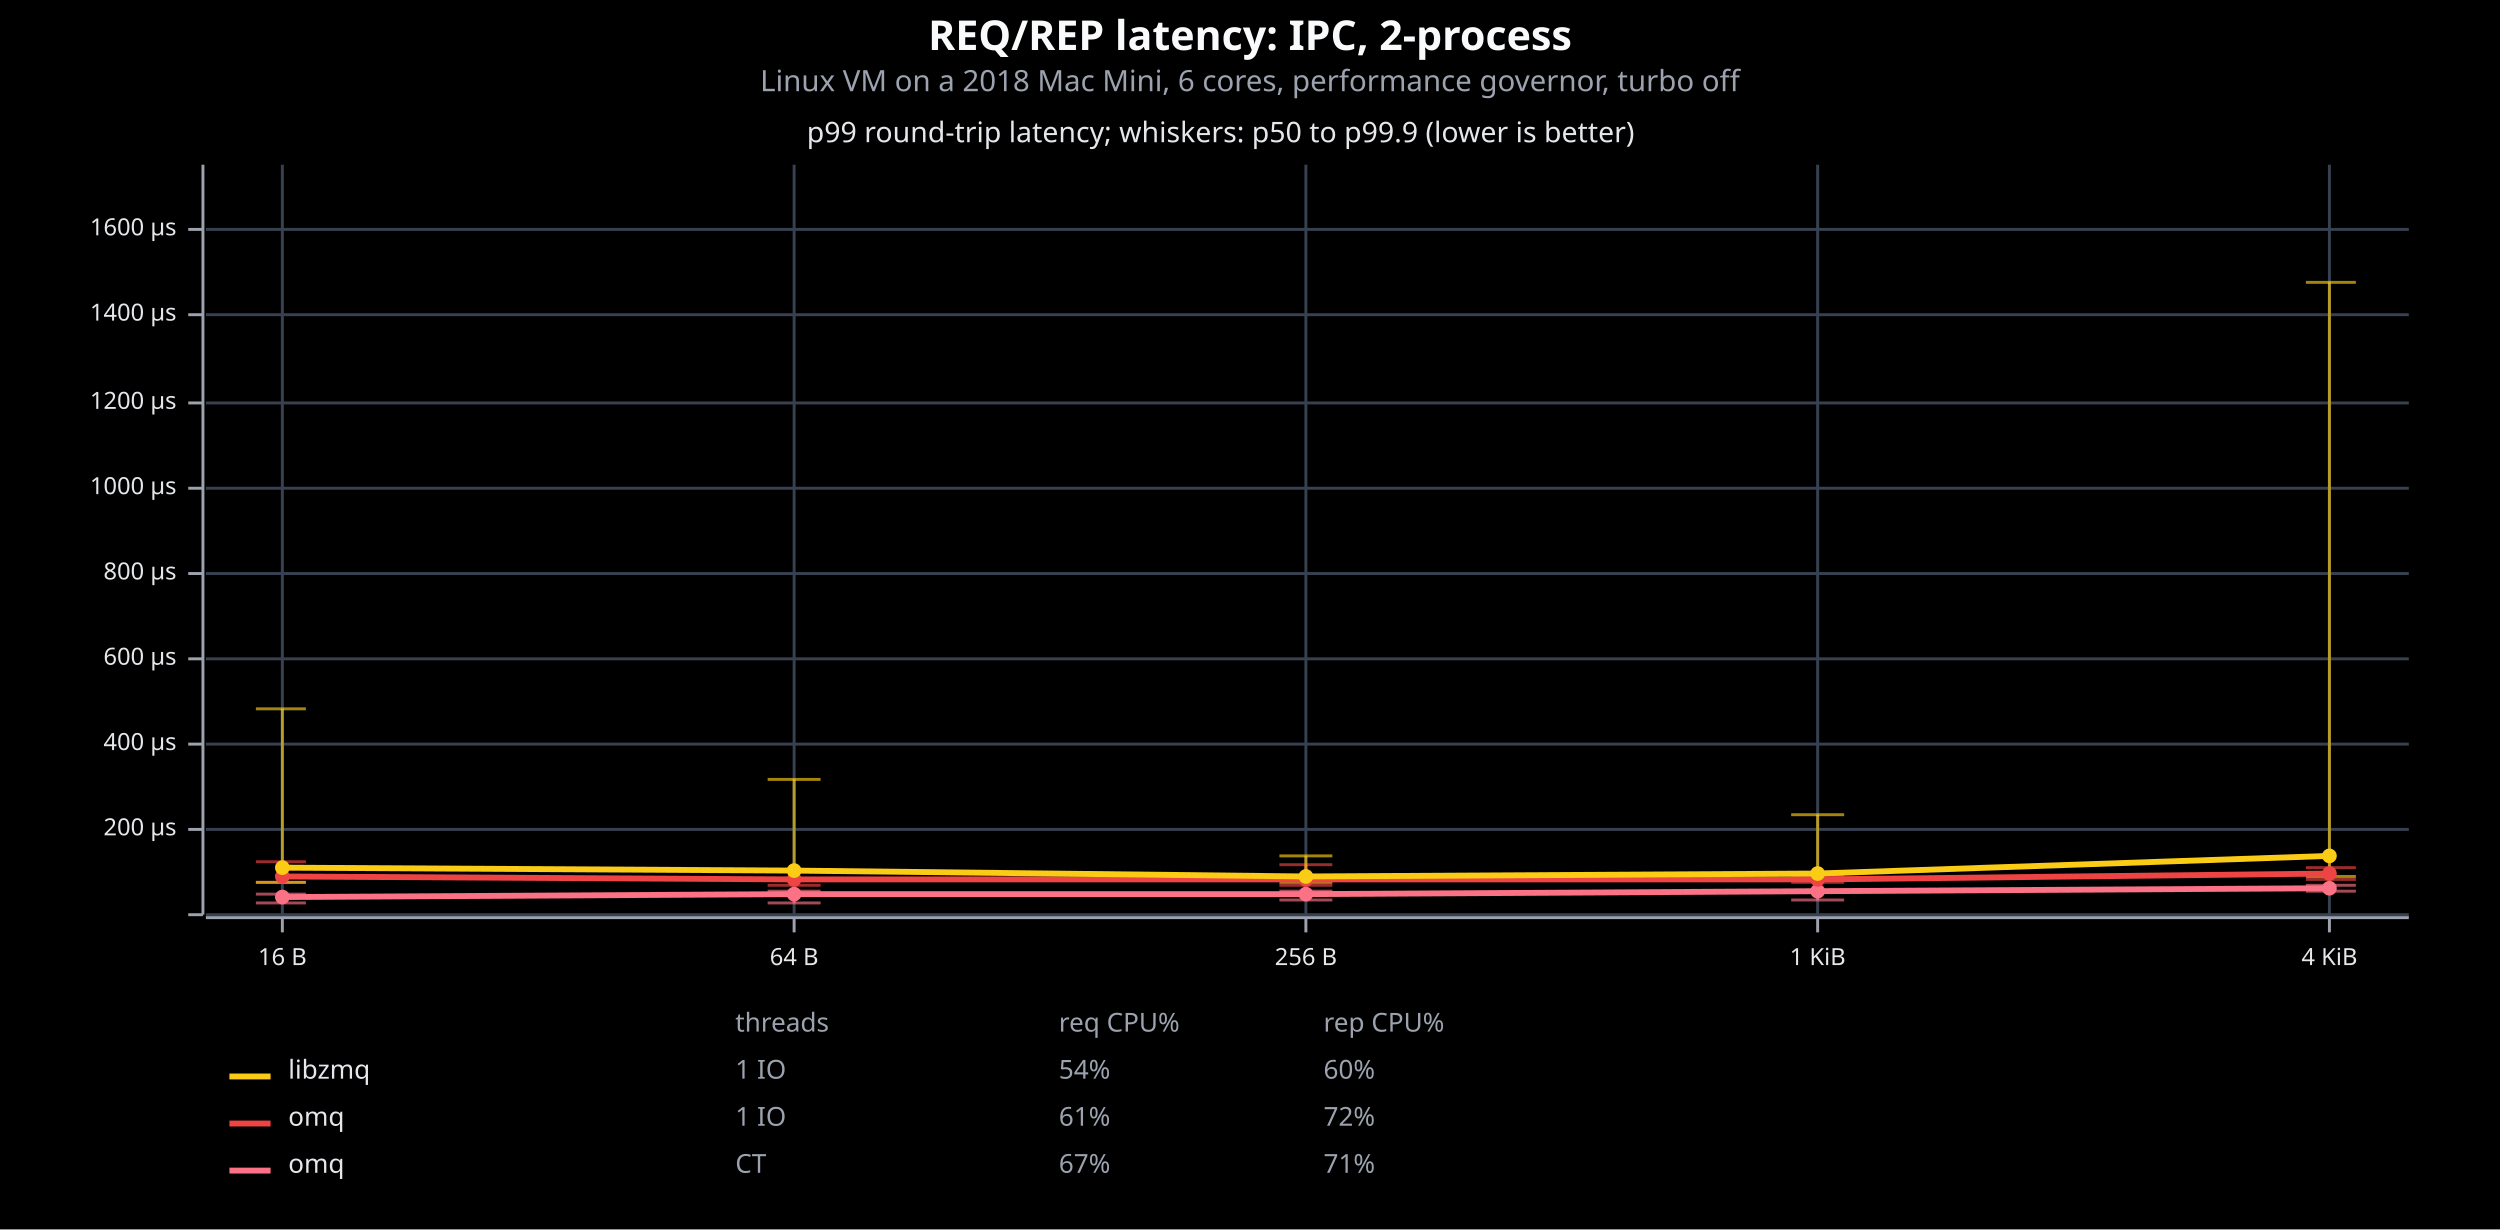
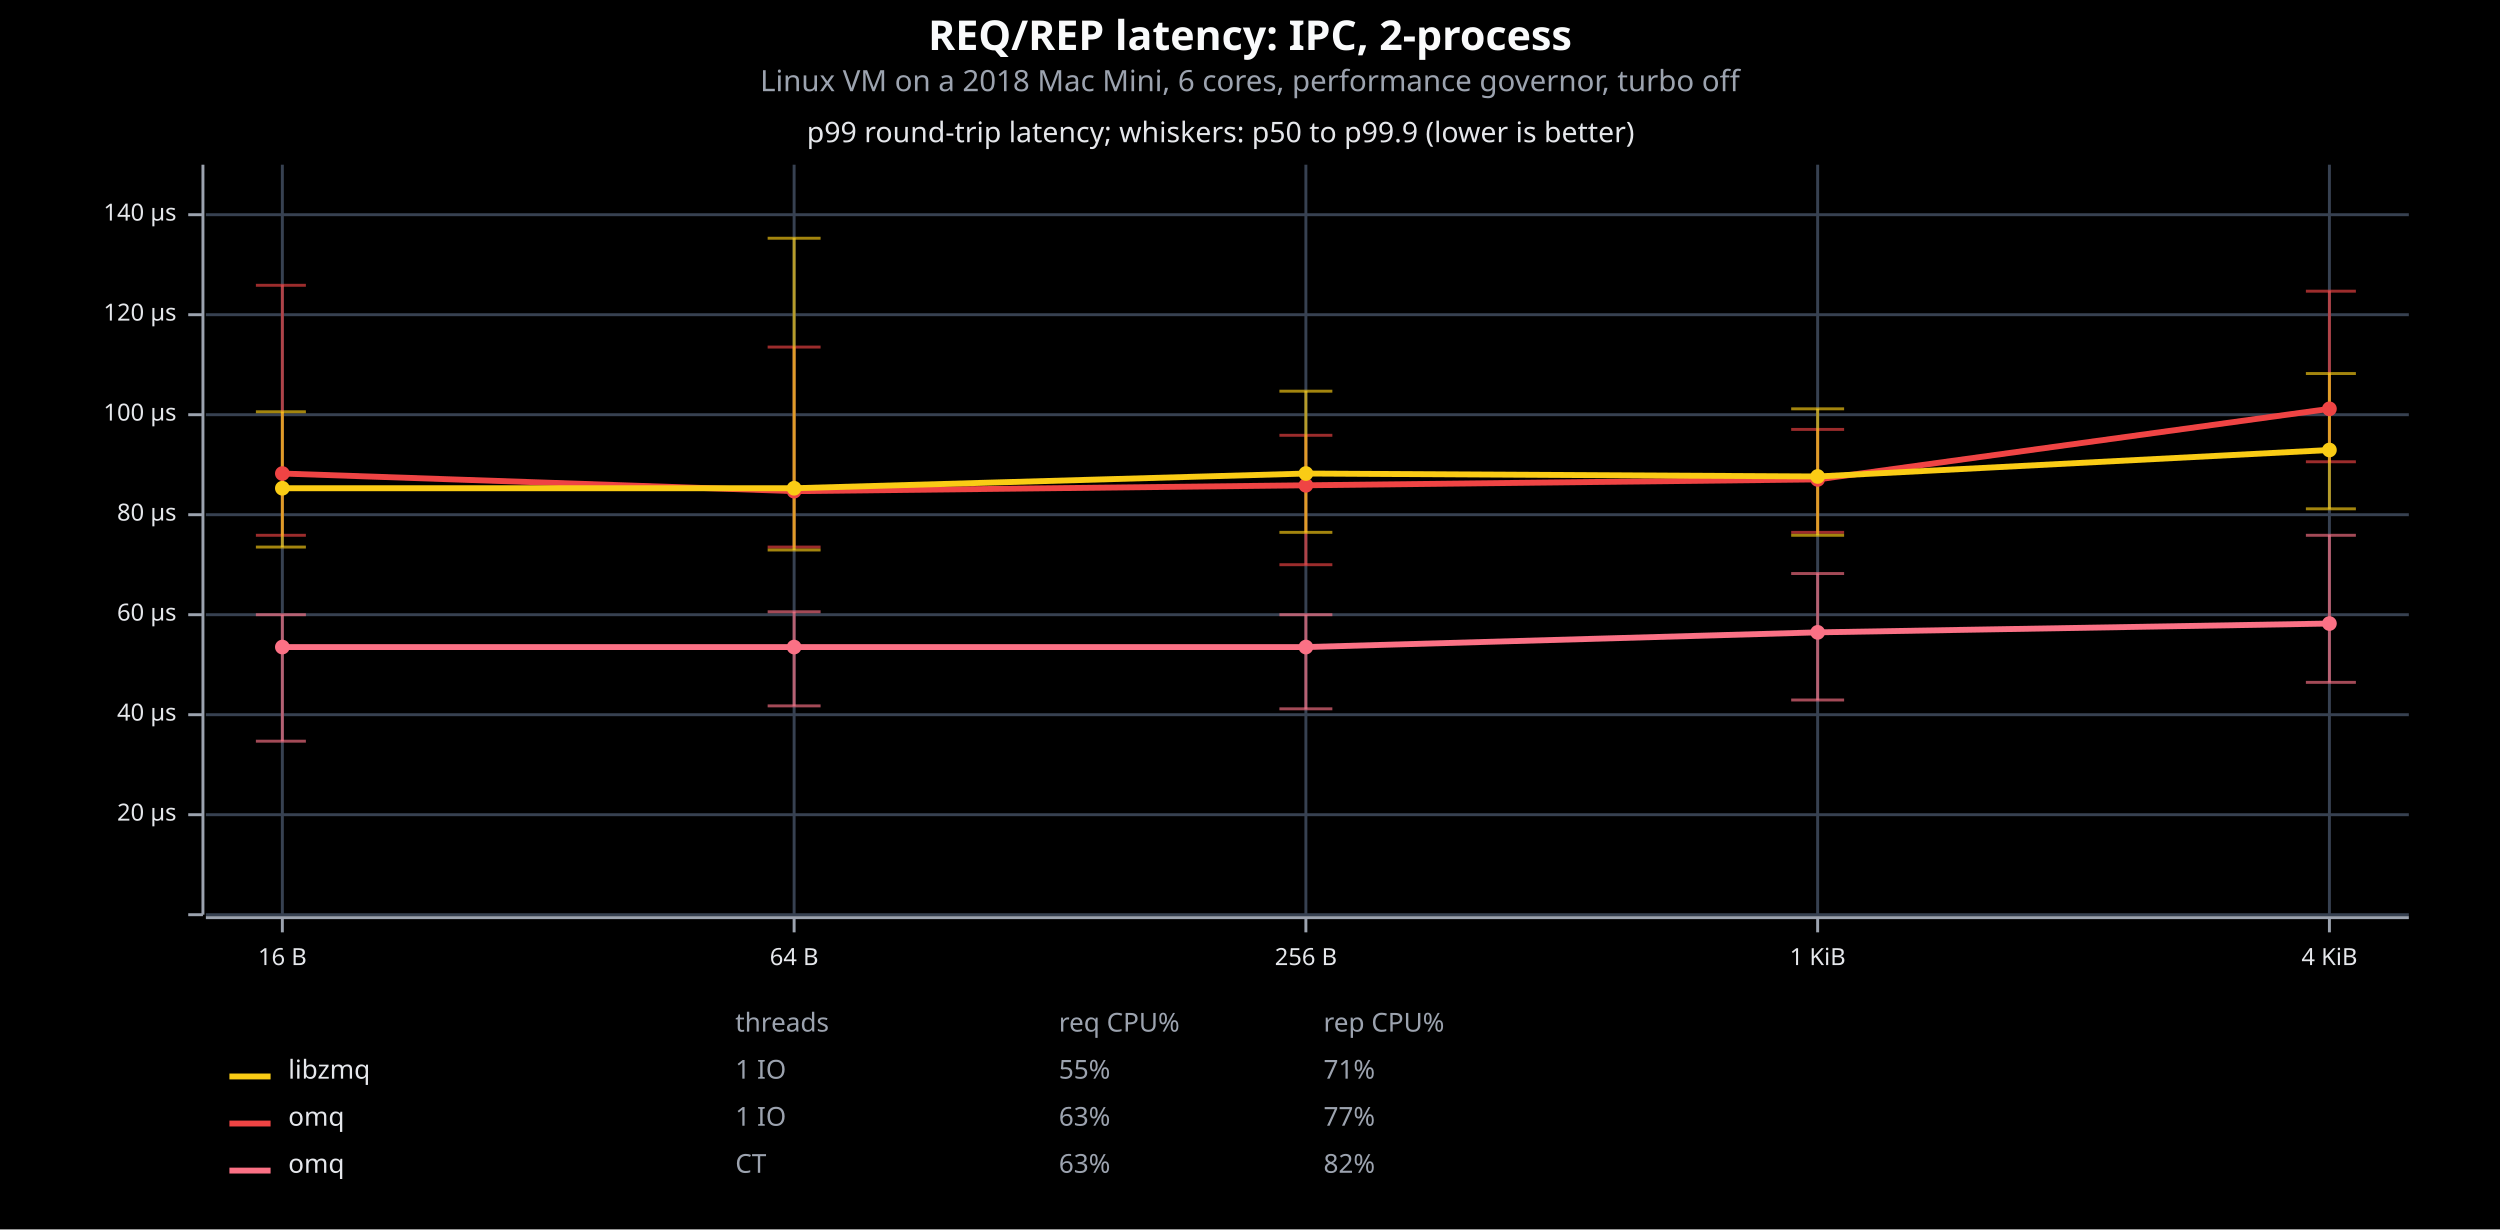
<svg xmlns="http://www.w3.org/2000/svg" viewBox="0 0 850 418" font-family="system-ui, -apple-system, sans-serif">
  <rect x="0" y="0" width="850" height="418" opacity="1" fill="#000000" stroke="none" />
  <text x="425" y="17" text-anchor="middle" font-family="sans-serif" font-size="14" font-weight="bold" fill="#F9FAFB">REQ/REP latency: IPC, 2-process</text>
  <text x="425" y="31" text-anchor="middle" font-family="sans-serif" font-size="10" fill="#9CA3AF">Linux VM on a 2018 Mac Mini, 6 cores, performance governor, turbo off</text>
  <text x="415" y="41" dy="0.76em" text-anchor="middle" font-family="sans-serif" font-size="9.677" opacity="1" fill="#E5E7EB">
p99 round-trip latency; whiskers: p50 to p99.9 (lower is better)
</text>
  <line opacity="1" stroke="#374151" stroke-width="1" x1="96" y1="311" x2="96" y2="56" />
  <line opacity="1" stroke="#374151" stroke-width="1" x1="270" y1="311" x2="270" y2="56" />
  <line opacity="1" stroke="#374151" stroke-width="1" x1="444" y1="311" x2="444" y2="56" />
  <line opacity="1" stroke="#374151" stroke-width="1" x1="618" y1="311" x2="618" y2="56" />
  <line opacity="1" stroke="#374151" stroke-width="1" x1="792" y1="311" x2="792" y2="56" />
  <line opacity="1" stroke="#374151" stroke-width="1" x1="70" y1="311" x2="819" y2="311" />
-   <line opacity="1" stroke="#374151" stroke-width="1" x1="70" y1="282" x2="819" y2="282" />
-   <line opacity="1" stroke="#374151" stroke-width="1" x1="70" y1="253" x2="819" y2="253" />
-   <line opacity="1" stroke="#374151" stroke-width="1" x1="70" y1="224" x2="819" y2="224" />
-   <line opacity="1" stroke="#374151" stroke-width="1" x1="70" y1="195" x2="819" y2="195" />
-   <line opacity="1" stroke="#374151" stroke-width="1" x1="70" y1="166" x2="819" y2="166" />
-   <line opacity="1" stroke="#374151" stroke-width="1" x1="70" y1="137" x2="819" y2="137" />
+   <line opacity="1" stroke="#374151" stroke-width="1" x1="70" y1="277" x2="819" y2="277" />
+   <line opacity="1" stroke="#374151" stroke-width="1" x1="70" y1="243" x2="819" y2="243" />
+   <line opacity="1" stroke="#374151" stroke-width="1" x1="70" y1="209" x2="819" y2="209" />
+   <line opacity="1" stroke="#374151" stroke-width="1" x1="70" y1="175" x2="819" y2="175" />
+   <line opacity="1" stroke="#374151" stroke-width="1" x1="70" y1="141" x2="819" y2="141" />
  <line opacity="1" stroke="#374151" stroke-width="1" x1="70" y1="107" x2="819" y2="107" />
-   <line opacity="1" stroke="#374151" stroke-width="1" x1="70" y1="78" x2="819" y2="78" />
+   <line opacity="1" stroke="#374151" stroke-width="1" x1="70" y1="73" x2="819" y2="73" />
  <polyline fill="none" opacity="1" stroke="#9CA3AF" stroke-width="1" points="69,56 69,311 " />
  <text x="60" y="311" dy="0.5ex" text-anchor="end" font-family="sans-serif" font-size="8.065" opacity="1" fill="#E5E7EB">

</text>
  <polyline fill="none" opacity="1" stroke="#9CA3AF" stroke-width="1" points="64,311 69,311 " />
-   <text x="60" y="282" dy="0.5ex" text-anchor="end" font-family="sans-serif" font-size="8.065" opacity="1" fill="#E5E7EB">
- 200 μs
+   <text x="60" y="277" dy="0.5ex" text-anchor="end" font-family="sans-serif" font-size="8.065" opacity="1" fill="#E5E7EB">
+ 20 μs
</text>
-   <polyline fill="none" opacity="1" stroke="#9CA3AF" stroke-width="1" points="64,282 69,282 " />
-   <text x="60" y="253" dy="0.5ex" text-anchor="end" font-family="sans-serif" font-size="8.065" opacity="1" fill="#E5E7EB">
- 400 μs
+   <polyline fill="none" opacity="1" stroke="#9CA3AF" stroke-width="1" points="64,277 69,277 " />
+   <text x="60" y="243" dy="0.5ex" text-anchor="end" font-family="sans-serif" font-size="8.065" opacity="1" fill="#E5E7EB">
+ 40 μs
</text>
-   <polyline fill="none" opacity="1" stroke="#9CA3AF" stroke-width="1" points="64,253 69,253 " />
-   <text x="60" y="224" dy="0.5ex" text-anchor="end" font-family="sans-serif" font-size="8.065" opacity="1" fill="#E5E7EB">
- 600 μs
+   <polyline fill="none" opacity="1" stroke="#9CA3AF" stroke-width="1" points="64,243 69,243 " />
+   <text x="60" y="209" dy="0.5ex" text-anchor="end" font-family="sans-serif" font-size="8.065" opacity="1" fill="#E5E7EB">
+ 60 μs
</text>
-   <polyline fill="none" opacity="1" stroke="#9CA3AF" stroke-width="1" points="64,224 69,224 " />
-   <text x="60" y="195" dy="0.5ex" text-anchor="end" font-family="sans-serif" font-size="8.065" opacity="1" fill="#E5E7EB">
- 800 μs
+   <polyline fill="none" opacity="1" stroke="#9CA3AF" stroke-width="1" points="64,209 69,209 " />
+   <text x="60" y="175" dy="0.5ex" text-anchor="end" font-family="sans-serif" font-size="8.065" opacity="1" fill="#E5E7EB">
+ 80 μs
</text>
-   <polyline fill="none" opacity="1" stroke="#9CA3AF" stroke-width="1" points="64,195 69,195 " />
-   <text x="60" y="166" dy="0.5ex" text-anchor="end" font-family="sans-serif" font-size="8.065" opacity="1" fill="#E5E7EB">
- 1000 μs
+   <polyline fill="none" opacity="1" stroke="#9CA3AF" stroke-width="1" points="64,175 69,175 " />
+   <text x="60" y="141" dy="0.5ex" text-anchor="end" font-family="sans-serif" font-size="8.065" opacity="1" fill="#E5E7EB">
+ 100 μs
</text>
-   <polyline fill="none" opacity="1" stroke="#9CA3AF" stroke-width="1" points="64,166 69,166 " />
-   <text x="60" y="137" dy="0.5ex" text-anchor="end" font-family="sans-serif" font-size="8.065" opacity="1" fill="#E5E7EB">
- 1200 μs
- </text>
-   <polyline fill="none" opacity="1" stroke="#9CA3AF" stroke-width="1" points="64,137 69,137 " />
+   <polyline fill="none" opacity="1" stroke="#9CA3AF" stroke-width="1" points="64,141 69,141 " />
  <text x="60" y="107" dy="0.5ex" text-anchor="end" font-family="sans-serif" font-size="8.065" opacity="1" fill="#E5E7EB">
- 1400 μs
+ 120 μs
</text>
  <polyline fill="none" opacity="1" stroke="#9CA3AF" stroke-width="1" points="64,107 69,107 " />
-   <text x="60" y="78" dy="0.5ex" text-anchor="end" font-family="sans-serif" font-size="8.065" opacity="1" fill="#E5E7EB">
- 1600 μs
+   <text x="60" y="73" dy="0.5ex" text-anchor="end" font-family="sans-serif" font-size="8.065" opacity="1" fill="#E5E7EB">
+ 140 μs
</text>
-   <polyline fill="none" opacity="1" stroke="#9CA3AF" stroke-width="1" points="64,78 69,78 " />
+   <polyline fill="none" opacity="1" stroke="#9CA3AF" stroke-width="1" points="64,73 69,73 " />
  <polyline fill="none" opacity="1" stroke="#9CA3AF" stroke-width="1" points="70,312 819,312 " />
  <text x="96" y="322" dy="0.76em" text-anchor="middle" font-family="sans-serif" font-size="8.065" opacity="1" fill="#E5E7EB">
16 B
</text>
  <polyline fill="none" opacity="1" stroke="#9CA3AF" stroke-width="1" points="96,312 96,317 " />
  <text x="270" y="322" dy="0.76em" text-anchor="middle" font-family="sans-serif" font-size="8.065" opacity="1" fill="#E5E7EB">
64 B
</text>
  <polyline fill="none" opacity="1" stroke="#9CA3AF" stroke-width="1" points="270,312 270,317 " />
  <text x="444" y="322" dy="0.76em" text-anchor="middle" font-family="sans-serif" font-size="8.065" opacity="1" fill="#E5E7EB">
256 B
</text>
  <polyline fill="none" opacity="1" stroke="#9CA3AF" stroke-width="1" points="444,312 444,317 " />
  <text x="618" y="322" dy="0.76em" text-anchor="middle" font-family="sans-serif" font-size="8.065" opacity="1" fill="#E5E7EB">
1 KiB
</text>
  <polyline fill="none" opacity="1" stroke="#9CA3AF" stroke-width="1" points="618,312 618,317 " />
  <text x="792" y="322" dy="0.76em" text-anchor="middle" font-family="sans-serif" font-size="8.065" opacity="1" fill="#E5E7EB">
4 KiB
</text>
  <polyline fill="none" opacity="1" stroke="#9CA3AF" stroke-width="1" points="792,312 792,317 " />
-   <polyline fill="none" opacity="0.65" stroke="#FB7185" stroke-width="1" points="96,307 96,304 " />
-   <polyline fill="none" opacity="0.65" stroke="#FB7185" stroke-width="1" points="87,307 104,307 " />
-   <polyline fill="none" opacity="0.65" stroke="#FB7185" stroke-width="1" points="87,304 104,304 " />
-   <polyline fill="none" opacity="0.65" stroke="#FB7185" stroke-width="1" points="270,307 270,303 " />
-   <polyline fill="none" opacity="0.65" stroke="#FB7185" stroke-width="1" points="261,307 279,307 " />
-   <polyline fill="none" opacity="0.65" stroke="#FB7185" stroke-width="1" points="261,303 279,303 " />
-   <polyline fill="none" opacity="0.65" stroke="#FB7185" stroke-width="1" points="444,306 444,303 " />
-   <polyline fill="none" opacity="0.65" stroke="#FB7185" stroke-width="1" points="435,306 453,306 " />
-   <polyline fill="none" opacity="0.65" stroke="#FB7185" stroke-width="1" points="435,303 453,303 " />
-   <polyline fill="none" opacity="0.65" stroke="#FB7185" stroke-width="1" points="618,306 618,303 " />
-   <polyline fill="none" opacity="0.65" stroke="#FB7185" stroke-width="1" points="609,306 627,306 " />
-   <polyline fill="none" opacity="0.65" stroke="#FB7185" stroke-width="1" points="609,303 627,303 " />
-   <polyline fill="none" opacity="0.65" stroke="#FB7185" stroke-width="1" points="792,303 792,301 " />
-   <polyline fill="none" opacity="0.65" stroke="#FB7185" stroke-width="1" points="784,303 801,303 " />
-   <polyline fill="none" opacity="0.65" stroke="#FB7185" stroke-width="1" points="784,301 801,301 " />
-   <polyline fill="none" opacity="0.65" stroke="#EF4444" stroke-width="1" points="96,300 96,293 " />
-   <polyline fill="none" opacity="0.65" stroke="#EF4444" stroke-width="1" points="87,300 104,300 " />
-   <polyline fill="none" opacity="0.65" stroke="#EF4444" stroke-width="1" points="87,293 104,293 " />
-   <polyline fill="none" opacity="0.65" stroke="#EF4444" stroke-width="1" points="270,301 270,296 " />
-   <polyline fill="none" opacity="0.65" stroke="#EF4444" stroke-width="1" points="261,301 279,301 " />
-   <polyline fill="none" opacity="0.65" stroke="#EF4444" stroke-width="1" points="261,296 279,296 " />
-   <polyline fill="none" opacity="0.65" stroke="#EF4444" stroke-width="1" points="444,301 444,294 " />
-   <polyline fill="none" opacity="0.65" stroke="#EF4444" stroke-width="1" points="435,301 453,301 " />
-   <polyline fill="none" opacity="0.65" stroke="#EF4444" stroke-width="1" points="435,294 453,294 " />
-   <polyline fill="none" opacity="0.65" stroke="#EF4444" stroke-width="1" points="618,300 618,298 " />
-   <polyline fill="none" opacity="0.65" stroke="#EF4444" stroke-width="1" points="609,300 627,300 " />
-   <polyline fill="none" opacity="0.65" stroke="#EF4444" stroke-width="1" points="609,298 627,298 " />
-   <polyline fill="none" opacity="0.65" stroke="#EF4444" stroke-width="1" points="792,299 792,295 " />
-   <polyline fill="none" opacity="0.65" stroke="#EF4444" stroke-width="1" points="784,299 801,299 " />
-   <polyline fill="none" opacity="0.65" stroke="#EF4444" stroke-width="1" points="784,295 801,295 " />
-   <polyline fill="none" opacity="0.65" stroke="#FACC15" stroke-width="1" points="96,300 96,241 " />
-   <polyline fill="none" opacity="0.65" stroke="#FACC15" stroke-width="1" points="87,300 104,300 " />
-   <polyline fill="none" opacity="0.65" stroke="#FACC15" stroke-width="1" points="87,241 104,241 " />
-   <polyline fill="none" opacity="0.65" stroke="#FACC15" stroke-width="1" points="270,299 270,265 " />
-   <polyline fill="none" opacity="0.65" stroke="#FACC15" stroke-width="1" points="261,299 279,299 " />
-   <polyline fill="none" opacity="0.65" stroke="#FACC15" stroke-width="1" points="261,265 279,265 " />
-   <polyline fill="none" opacity="0.65" stroke="#FACC15" stroke-width="1" points="444,300 444,291 " />
-   <polyline fill="none" opacity="0.65" stroke="#FACC15" stroke-width="1" points="435,300 453,300 " />
-   <polyline fill="none" opacity="0.65" stroke="#FACC15" stroke-width="1" points="435,291 453,291 " />
-   <polyline fill="none" opacity="0.65" stroke="#FACC15" stroke-width="1" points="618,299 618,277 " />
-   <polyline fill="none" opacity="0.65" stroke="#FACC15" stroke-width="1" points="609,299 627,299 " />
-   <polyline fill="none" opacity="0.65" stroke="#FACC15" stroke-width="1" points="609,277 627,277 " />
-   <polyline fill="none" opacity="0.65" stroke="#FACC15" stroke-width="1" points="792,298 792,96 " />
-   <polyline fill="none" opacity="0.65" stroke="#FACC15" stroke-width="1" points="784,298 801,298 " />
-   <polyline fill="none" opacity="0.65" stroke="#FACC15" stroke-width="1" points="784,96 801,96 " />
-   <polyline fill="none" opacity="1" stroke="#FB7185" stroke-width="2" points="96,305 270,304 444,304 618,303 792,302 " />
-   <circle cx="96" cy="305" r="2.5" opacity="1" fill="#FB7185" stroke="none" stroke-width="1" />
-   <circle cx="270" cy="304" r="2.5" opacity="1" fill="#FB7185" stroke="none" stroke-width="1" />
-   <circle cx="444" cy="304" r="2.5" opacity="1" fill="#FB7185" stroke="none" stroke-width="1" />
-   <circle cx="618" cy="303" r="2.5" opacity="1" fill="#FB7185" stroke="none" stroke-width="1" />
-   <circle cx="792" cy="302" r="2.5" opacity="1" fill="#FB7185" stroke="none" stroke-width="1" />
-   <polyline fill="none" opacity="1" stroke="#EF4444" stroke-width="2" points="96,298 270,299 444,299 618,299 792,297 " />
-   <circle cx="96" cy="298" r="2.5" opacity="1" fill="#EF4444" stroke="none" stroke-width="1" />
-   <circle cx="270" cy="299" r="2.5" opacity="1" fill="#EF4444" stroke="none" stroke-width="1" />
-   <circle cx="444" cy="299" r="2.5" opacity="1" fill="#EF4444" stroke="none" stroke-width="1" />
-   <circle cx="618" cy="299" r="2.5" opacity="1" fill="#EF4444" stroke="none" stroke-width="1" />
-   <circle cx="792" cy="297" r="2.5" opacity="1" fill="#EF4444" stroke="none" stroke-width="1" />
-   <polyline fill="none" opacity="1" stroke="#FACC15" stroke-width="2" points="96,295 270,296 444,298 618,297 792,291 " />
-   <circle cx="96" cy="295" r="2.5" opacity="1" fill="#FACC15" stroke="none" stroke-width="1" />
-   <circle cx="270" cy="296" r="2.5" opacity="1" fill="#FACC15" stroke="none" stroke-width="1" />
-   <circle cx="444" cy="298" r="2.5" opacity="1" fill="#FACC15" stroke="none" stroke-width="1" />
-   <circle cx="618" cy="297" r="2.5" opacity="1" fill="#FACC15" stroke="none" stroke-width="1" />
-   <circle cx="792" cy="291" r="2.5" opacity="1" fill="#FACC15" stroke="none" stroke-width="1" />
+   <polyline fill="none" opacity="0.65" stroke="#FB7185" stroke-width="1" points="96,252 96,209 " />
+   <polyline fill="none" opacity="0.65" stroke="#FB7185" stroke-width="1" points="87,252 104,252 " />
+   <polyline fill="none" opacity="0.65" stroke="#FB7185" stroke-width="1" points="87,209 104,209 " />
+   <polyline fill="none" opacity="0.65" stroke="#FB7185" stroke-width="1" points="270,240 270,208 " />
+   <polyline fill="none" opacity="0.65" stroke="#FB7185" stroke-width="1" points="261,240 279,240 " />
+   <polyline fill="none" opacity="0.65" stroke="#FB7185" stroke-width="1" points="261,208 279,208 " />
+   <polyline fill="none" opacity="0.65" stroke="#FB7185" stroke-width="1" points="444,241 444,209 " />
+   <polyline fill="none" opacity="0.65" stroke="#FB7185" stroke-width="1" points="435,241 453,241 " />
+   <polyline fill="none" opacity="0.65" stroke="#FB7185" stroke-width="1" points="435,209 453,209 " />
+   <polyline fill="none" opacity="0.65" stroke="#FB7185" stroke-width="1" points="618,238 618,195 " />
+   <polyline fill="none" opacity="0.65" stroke="#FB7185" stroke-width="1" points="609,238 627,238 " />
+   <polyline fill="none" opacity="0.65" stroke="#FB7185" stroke-width="1" points="609,195 627,195 " />
+   <polyline fill="none" opacity="0.65" stroke="#FB7185" stroke-width="1" points="792,232 792,182 " />
+   <polyline fill="none" opacity="0.65" stroke="#FB7185" stroke-width="1" points="784,232 801,232 " />
+   <polyline fill="none" opacity="0.65" stroke="#FB7185" stroke-width="1" points="784,182 801,182 " />
+   <polyline fill="none" opacity="0.65" stroke="#EF4444" stroke-width="1" points="96,182 96,97 " />
+   <polyline fill="none" opacity="0.65" stroke="#EF4444" stroke-width="1" points="87,182 104,182 " />
+   <polyline fill="none" opacity="0.65" stroke="#EF4444" stroke-width="1" points="87,97 104,97 " />
+   <polyline fill="none" opacity="0.65" stroke="#EF4444" stroke-width="1" points="270,186 270,118 " />
+   <polyline fill="none" opacity="0.65" stroke="#EF4444" stroke-width="1" points="261,186 279,186 " />
+   <polyline fill="none" opacity="0.65" stroke="#EF4444" stroke-width="1" points="261,118 279,118 " />
+   <polyline fill="none" opacity="0.65" stroke="#EF4444" stroke-width="1" points="444,192 444,148 " />
+   <polyline fill="none" opacity="0.65" stroke="#EF4444" stroke-width="1" points="435,192 453,192 " />
+   <polyline fill="none" opacity="0.65" stroke="#EF4444" stroke-width="1" points="435,148 453,148 " />
+   <polyline fill="none" opacity="0.65" stroke="#EF4444" stroke-width="1" points="618,181 618,146 " />
+   <polyline fill="none" opacity="0.65" stroke="#EF4444" stroke-width="1" points="609,181 627,181 " />
+   <polyline fill="none" opacity="0.65" stroke="#EF4444" stroke-width="1" points="609,146 627,146 " />
+   <polyline fill="none" opacity="0.65" stroke="#EF4444" stroke-width="1" points="792,157 792,99 " />
+   <polyline fill="none" opacity="0.65" stroke="#EF4444" stroke-width="1" points="784,157 801,157 " />
+   <polyline fill="none" opacity="0.65" stroke="#EF4444" stroke-width="1" points="784,99 801,99 " />
+   <polyline fill="none" opacity="0.65" stroke="#FACC15" stroke-width="1" points="96,186 96,140 " />
+   <polyline fill="none" opacity="0.65" stroke="#FACC15" stroke-width="1" points="87,186 104,186 " />
+   <polyline fill="none" opacity="0.65" stroke="#FACC15" stroke-width="1" points="87,140 104,140 " />
+   <polyline fill="none" opacity="0.65" stroke="#FACC15" stroke-width="1" points="270,187 270,81 " />
+   <polyline fill="none" opacity="0.65" stroke="#FACC15" stroke-width="1" points="261,187 279,187 " />
+   <polyline fill="none" opacity="0.65" stroke="#FACC15" stroke-width="1" points="261,81 279,81 " />
+   <polyline fill="none" opacity="0.65" stroke="#FACC15" stroke-width="1" points="444,181 444,133 " />
+   <polyline fill="none" opacity="0.65" stroke="#FACC15" stroke-width="1" points="435,181 453,181 " />
+   <polyline fill="none" opacity="0.65" stroke="#FACC15" stroke-width="1" points="435,133 453,133 " />
+   <polyline fill="none" opacity="0.65" stroke="#FACC15" stroke-width="1" points="618,182 618,139 " />
+   <polyline fill="none" opacity="0.65" stroke="#FACC15" stroke-width="1" points="609,182 627,182 " />
+   <polyline fill="none" opacity="0.65" stroke="#FACC15" stroke-width="1" points="609,139 627,139 " />
+   <polyline fill="none" opacity="0.65" stroke="#FACC15" stroke-width="1" points="792,173 792,127 " />
+   <polyline fill="none" opacity="0.65" stroke="#FACC15" stroke-width="1" points="784,173 801,173 " />
+   <polyline fill="none" opacity="0.65" stroke="#FACC15" stroke-width="1" points="784,127 801,127 " />
+   <polyline fill="none" opacity="1" stroke="#FB7185" stroke-width="2" points="96,220 270,220 444,220 618,215 792,212 " />
+   <circle cx="96" cy="220" r="2.5" opacity="1" fill="#FB7185" stroke="none" stroke-width="1" />
+   <circle cx="270" cy="220" r="2.5" opacity="1" fill="#FB7185" stroke="none" stroke-width="1" />
+   <circle cx="444" cy="220" r="2.5" opacity="1" fill="#FB7185" stroke="none" stroke-width="1" />
+   <circle cx="618" cy="215" r="2.5" opacity="1" fill="#FB7185" stroke="none" stroke-width="1" />
+   <circle cx="792" cy="212" r="2.5" opacity="1" fill="#FB7185" stroke="none" stroke-width="1" />
+   <polyline fill="none" opacity="1" stroke="#EF4444" stroke-width="2" points="96,161 270,167 444,165 618,163 792,139 " />
+   <circle cx="96" cy="161" r="2.5" opacity="1" fill="#EF4444" stroke="none" stroke-width="1" />
+   <circle cx="270" cy="167" r="2.5" opacity="1" fill="#EF4444" stroke="none" stroke-width="1" />
+   <circle cx="444" cy="165" r="2.5" opacity="1" fill="#EF4444" stroke="none" stroke-width="1" />
+   <circle cx="618" cy="163" r="2.5" opacity="1" fill="#EF4444" stroke="none" stroke-width="1" />
+   <circle cx="792" cy="139" r="2.5" opacity="1" fill="#EF4444" stroke="none" stroke-width="1" />
+   <polyline fill="none" opacity="1" stroke="#FACC15" stroke-width="2" points="96,166 270,166 444,161 618,162 792,153 " />
+   <circle cx="96" cy="166" r="2.5" opacity="1" fill="#FACC15" stroke="none" stroke-width="1" />
+   <circle cx="270" cy="166" r="2.5" opacity="1" fill="#FACC15" stroke="none" stroke-width="1" />
+   <circle cx="444" cy="161" r="2.5" opacity="1" fill="#FACC15" stroke="none" stroke-width="1" />
+   <circle cx="618" cy="162" r="2.5" opacity="1" fill="#FACC15" stroke="none" stroke-width="1" />
+   <circle cx="792" cy="153" r="2.5" opacity="1" fill="#FACC15" stroke="none" stroke-width="1" />
  <text x="250" y="344" dy="0.76em" text-anchor="start" font-family="sans-serif" font-size="8.871" opacity="1" fill="#9CA3AF">
threads
</text>
  <text x="360" y="344" dy="0.76em" text-anchor="start" font-family="sans-serif" font-size="8.871" opacity="1" fill="#9CA3AF">
req CPU%
</text>
  <text x="450" y="344" dy="0.76em" text-anchor="start" font-family="sans-serif" font-size="8.871" opacity="1" fill="#9CA3AF">
rep CPU%
</text>
  <polyline fill="none" opacity="1" stroke="#FACC15" stroke-width="2" points="78,366 92,366 " />
  <text x="98" y="360" dy="0.76em" text-anchor="start" font-family="sans-serif" font-size="8.871" opacity="1" fill="#E5E7EB">
libzmq
</text>
  <text x="250" y="360" dy="0.76em" text-anchor="start" font-family="sans-serif" font-size="8.871" opacity="1" fill="#9CA3AF">
1 IO
</text>
  <text x="360" y="360" dy="0.76em" text-anchor="start" font-family="sans-serif" font-size="8.871" opacity="1" fill="#9CA3AF">
- 54%
+ 55%
</text>
  <text x="450" y="360" dy="0.76em" text-anchor="start" font-family="sans-serif" font-size="8.871" opacity="1" fill="#9CA3AF">
- 60%
+ 71%
</text>
  <polyline fill="none" opacity="1" stroke="#EF4444" stroke-width="2" points="78,382 92,382 " />
  <text x="98" y="376" dy="0.76em" text-anchor="start" font-family="sans-serif" font-size="8.871" opacity="1" fill="#E5E7EB">
omq
</text>
  <text x="250" y="376" dy="0.76em" text-anchor="start" font-family="sans-serif" font-size="8.871" opacity="1" fill="#9CA3AF">
1 IO
</text>
  <text x="360" y="376" dy="0.76em" text-anchor="start" font-family="sans-serif" font-size="8.871" opacity="1" fill="#9CA3AF">
- 61%
+ 63%
</text>
  <text x="450" y="376" dy="0.76em" text-anchor="start" font-family="sans-serif" font-size="8.871" opacity="1" fill="#9CA3AF">
- 72%
+ 77%
</text>
  <polyline fill="none" opacity="1" stroke="#FB7185" stroke-width="2" points="78,398 92,398 " />
  <text x="98" y="392" dy="0.76em" text-anchor="start" font-family="sans-serif" font-size="8.871" opacity="1" fill="#E5E7EB">
omq
</text>
  <text x="250" y="392" dy="0.76em" text-anchor="start" font-family="sans-serif" font-size="8.871" opacity="1" fill="#9CA3AF">
CT
</text>
  <text x="360" y="392" dy="0.76em" text-anchor="start" font-family="sans-serif" font-size="8.871" opacity="1" fill="#9CA3AF">
- 67%
+ 63%
</text>
  <text x="450" y="392" dy="0.76em" text-anchor="start" font-family="sans-serif" font-size="8.871" opacity="1" fill="#9CA3AF">
- 71%
+ 82%
</text>
</svg>
